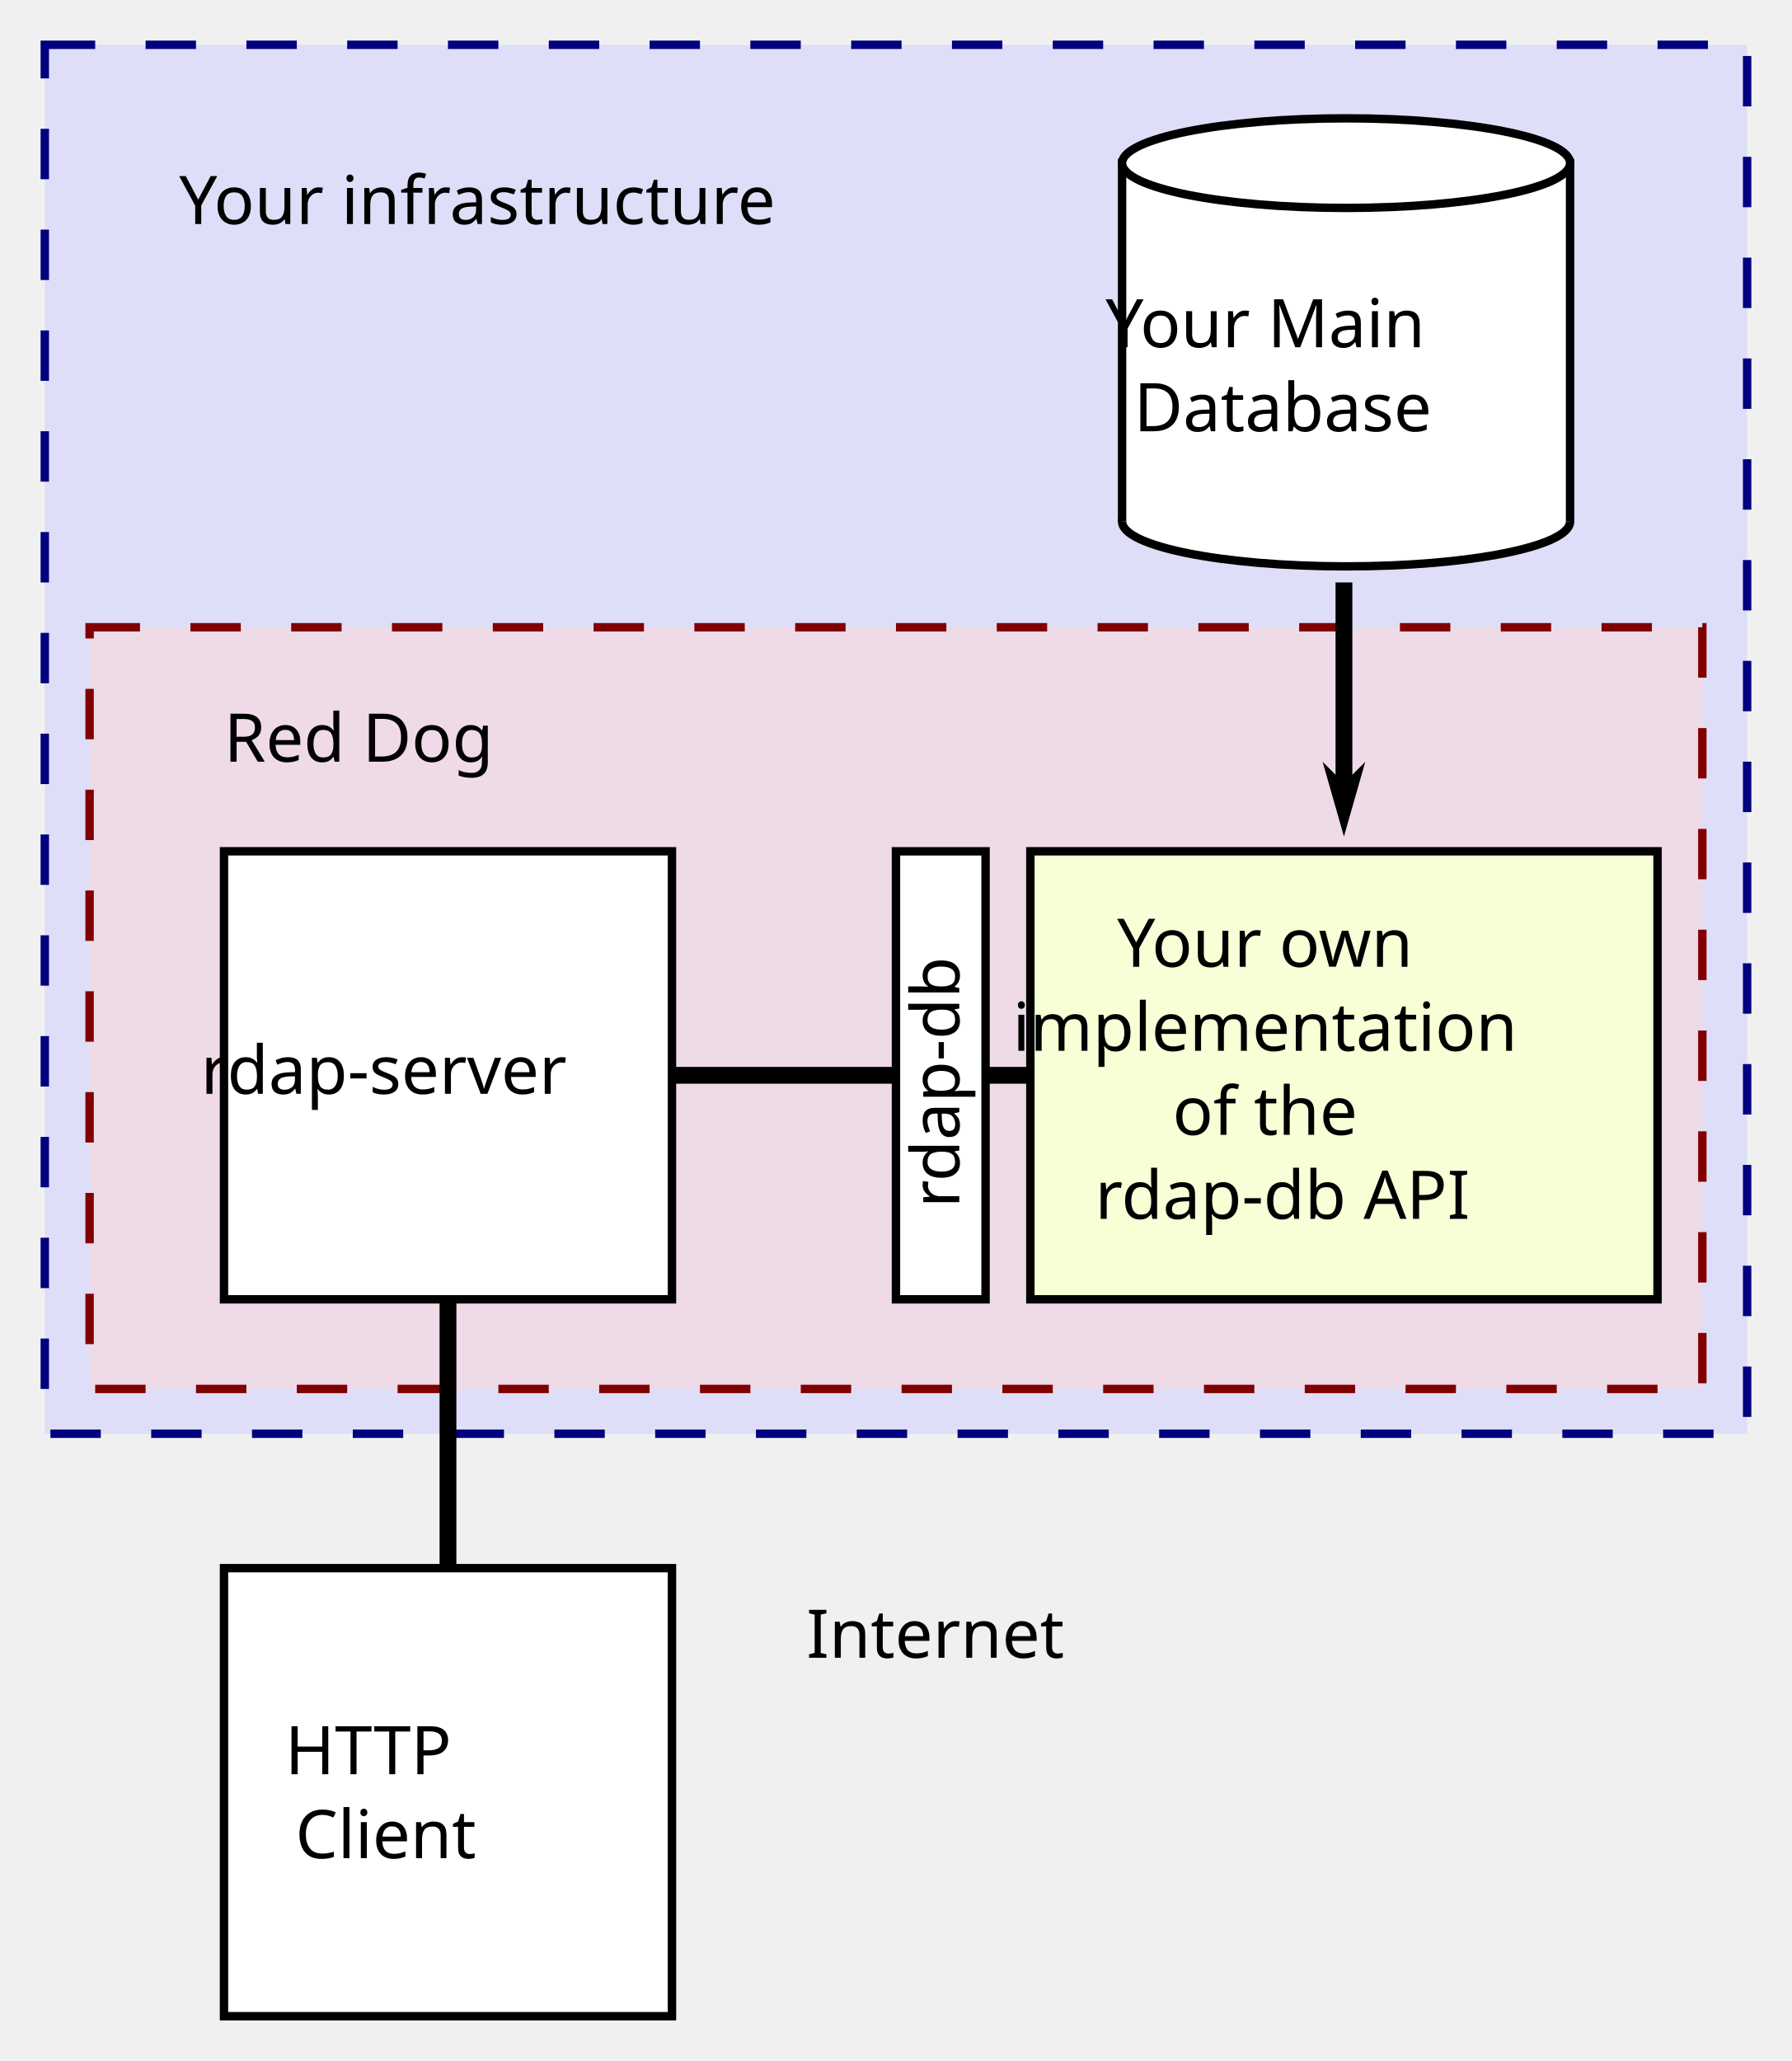
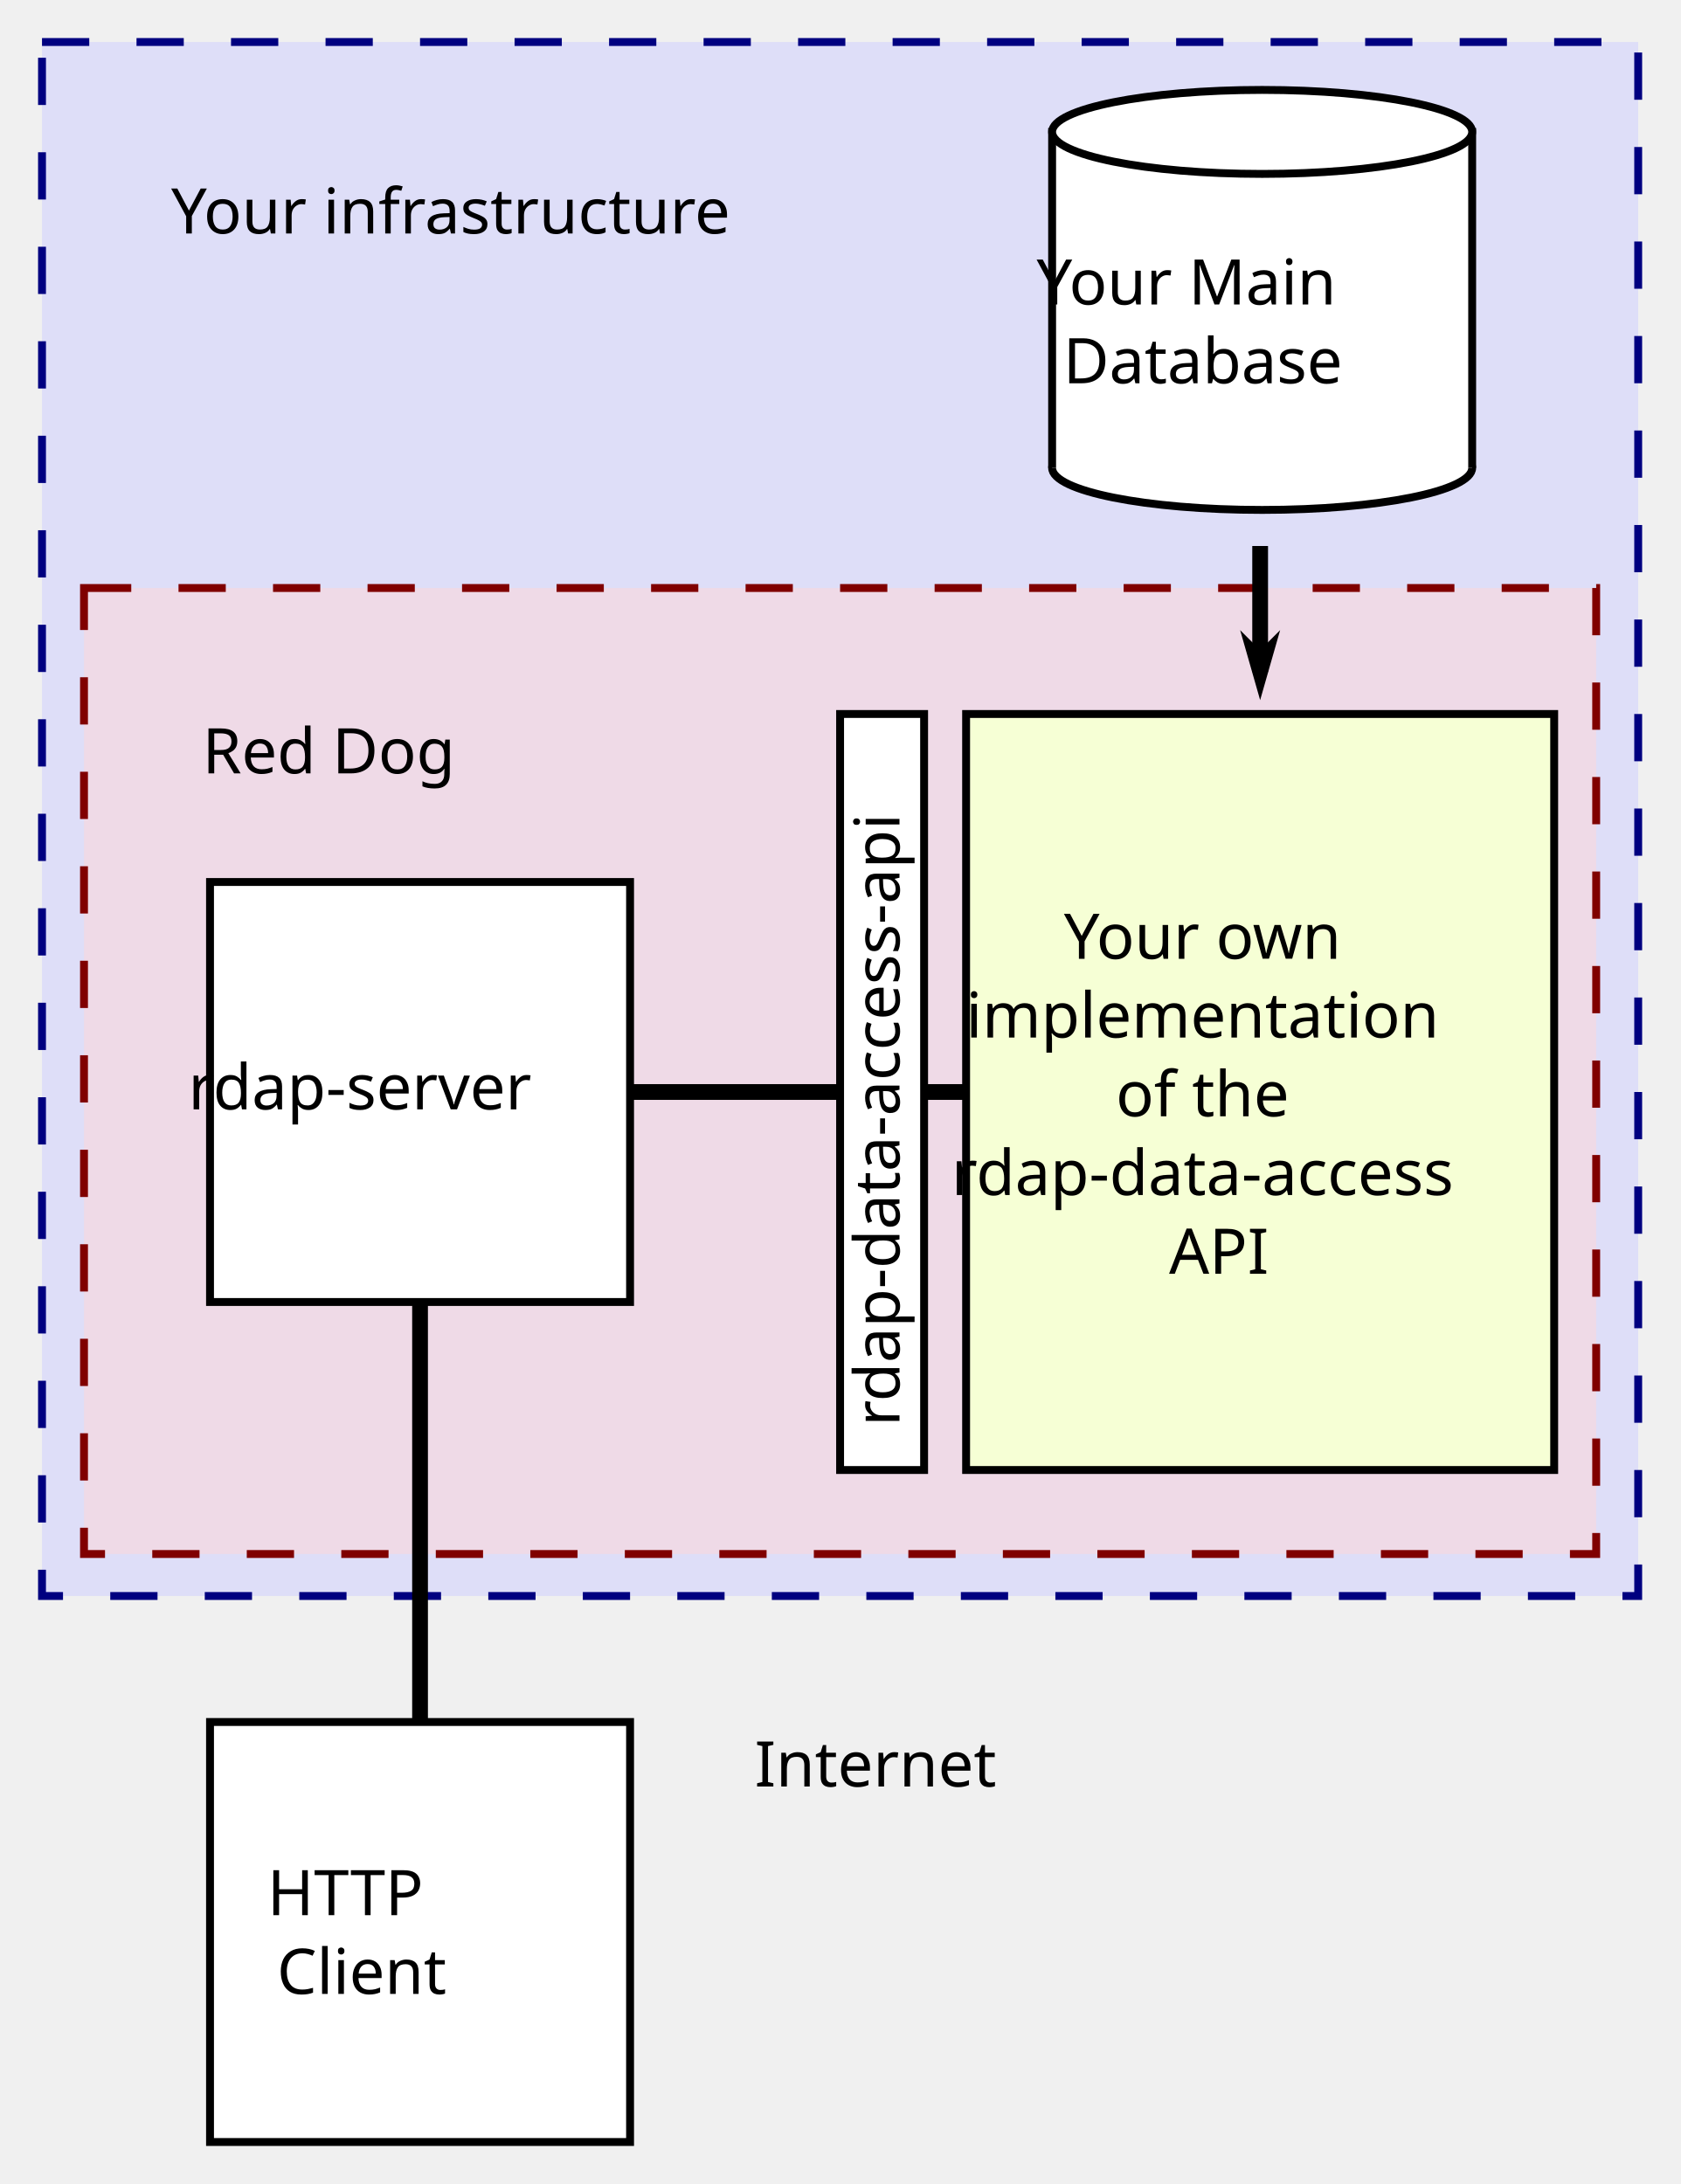
- <svg xmlns="http://www.w3.org/2000/svg" width="320" height="368" id="svg2" version="1.1">
+ <svg xmlns="http://www.w3.org/2000/svg" width="320" height="416" id="svg2" version="1.1">
  <defs id="defs4">
    <marker orient="auto" refY="0" refX="0" id="Arrow1Send" style="overflow:visible">
-       <path id="path3857" d="M 0,0 5,-5 -12.5,0 5,5 0,0 z" style="fill-rule:evenodd;stroke:#000000;stroke-width:1pt" transform="matrix(-0.2,0,0,-0.2,-1.2,0)" />
+       <path id="path3857" d="M 0,0 5,-5 -12.5,0 5,5 0,0 Z" style="fill-rule:evenodd;stroke:#000000;stroke-width:1pt" transform="matrix(-0.2,0,0,-0.2,-1.2,0)" />
    </marker>
    <marker orient="auto" refY="0" refX="0" id="Arrow1Sstart" style="overflow:visible">
-       <path id="path3854" d="M 0,0 5,-5 -12.5,0 5,5 0,0 z" style="fill-rule:evenodd;stroke:#000000;stroke-width:1pt" transform="matrix(0.2,0,0,0.2,1.2,0)" />
+       <path id="path3854" d="M 0,0 5,-5 -12.5,0 5,5 0,0 Z" style="fill-rule:evenodd;stroke:#000000;stroke-width:1pt" transform="matrix(0.2,0,0,0.2,1.2,0)" />
    </marker>
    <marker orient="auto" refY="0" refX="0" id="Arrow1Lstart" style="overflow:visible">
-       <path id="path3842" d="M 0,0 5,-5 -12.5,0 5,5 0,0 z" style="fill-rule:evenodd;stroke:#000000;stroke-width:1pt" transform="matrix(0.8,0,0,0.8,10,0)" />
+       <path id="path3842" d="M 0,0 5,-5 -12.5,0 5,5 0,0 Z" style="fill-rule:evenodd;stroke:#000000;stroke-width:1pt" transform="matrix(0.8,0,0,0.8,10,0)" />
    </marker>
  </defs>
-   <g id="layer1" transform="translate(0,-684.3622)">
-     <rect style="fill:#ccccff;fill-opacity:0.502;stroke:#000080;stroke-width:1.5;stroke-linecap:butt;stroke-linejoin:miter;stroke-miterlimit:4;stroke-opacity:1;stroke-dasharray:9, 9;stroke-dashoffset:0" id="rect3802" width="304" height="248" x="8" y="152" transform="translate(0,540.3622)" />
-     <rect style="fill:#ffd5d5;fill-opacity:0.502;stroke:#800000;stroke-width:1.5;stroke-linecap:butt;stroke-linejoin:miter;stroke-miterlimit:4;stroke-opacity:1;stroke-dasharray:9, 9;stroke-dashoffset:0" id="rect3832" width="288" height="136" x="16" y="0" transform="translate(0,796.3622)" />
-     <path style="fill:none;stroke:#000000;stroke-width:3;stroke-linecap:butt;stroke-linejoin:miter;stroke-miterlimit:4;stroke-opacity:1;stroke-dasharray:none;marker-start:url(#Arrow1Sstart);marker-end:none" d="m 240,828.362 0,-40" id="path3861" />
-     <g id="g3826" transform="translate(0,40)">
-       <rect y="796.362" x="40" height="80" width="80" id="rect2987" style="fill:#ffffff;fill-opacity:1;stroke:#000000;stroke-width:1.5;stroke-linecap:butt;stroke-linejoin:miter;stroke-miterlimit:4;stroke-opacity:1;stroke-dasharray:none;stroke-dashoffset:0" />
-       <text id="text2989" y="839.673" x="79.461" style="font-size:12px;font-style:normal;font-weight:normal;text-align:center;line-height:125%;letter-spacing:0px;word-spacing:0px;text-anchor:middle;fill:#000000;fill-opacity:1;stroke:none;font-family:Sans" xml:space="preserve">
+   <g id="layer1" transform="translate(0,-636.3622)">
+     <rect style="fill:#ccccff;fill-opacity:0.502;stroke:#000080;stroke-width:1.5;stroke-linecap:butt;stroke-linejoin:miter;stroke-miterlimit:4;stroke-dasharray:9, 9;stroke-dashoffset:0;stroke-opacity:1" id="rect3802" width="304" height="296" x="8" y="104" transform="translate(0,540.3622)" />
+     <rect style="fill:#ffd5d5;fill-opacity:0.502;stroke:#800000;stroke-width:1.5;stroke-linecap:butt;stroke-linejoin:miter;stroke-miterlimit:4;stroke-dasharray:9, 9;stroke-dashoffset:0;stroke-opacity:1" id="rect3832" width="288" height="184" x="16" y="-48" transform="translate(0,796.3622)" />
+     <path style="fill:none;stroke:#000000;stroke-width:3;stroke-linecap:butt;stroke-linejoin:miter;stroke-miterlimit:4;stroke-dasharray:none;stroke-opacity:1;marker-start:url(#Arrow1Sstart);marker-end:none" d="m 240,764.362 0,-24" id="path3861" />
+     <g id="g3826" transform="translate(0,7.999997)">
+       <rect y="796.362" x="40" height="80" width="80" id="rect2987" style="fill:#ffffff;fill-opacity:1;stroke:#000000;stroke-width:1.5;stroke-linecap:butt;stroke-linejoin:miter;stroke-miterlimit:4;stroke-dasharray:none;stroke-dashoffset:0;stroke-opacity:1" />
+       <text id="text2989" y="839.673" x="79.461" style="font-style:normal;font-weight:normal;font-size:12px;line-height:125%;font-family:Sans;text-align:center;letter-spacing:0px;word-spacing:0px;text-anchor:middle;fill:#000000;fill-opacity:1;stroke:none" xml:space="preserve">
        <tspan id="tspan3005" y="839.673" x="79.461">rdap-server</tspan>
      </text>
    </g>
    <g id="g3813" transform="translate(-136.1904,52.47363)">
-       <rect y="911.889" x="176.19" height="80" width="80" id="rect3013" style="fill:#ffffff;fill-opacity:1;stroke:#000000;stroke-width:1.5;stroke-linecap:butt;stroke-linejoin:miter;stroke-miterlimit:4;stroke-opacity:1;stroke-dasharray:none;stroke-dashoffset:0" />
-       <text id="text2993" y="948.678" x="216" style="font-size:12px;font-style:normal;font-weight:normal;text-align:center;line-height:125%;letter-spacing:0px;word-spacing:0px;text-anchor:middle;fill:#000000;fill-opacity:1;stroke:none;font-family:Sans" xml:space="preserve">
+       <rect y="911.889" x="176.19" height="80" width="80" id="rect3013" style="fill:#ffffff;fill-opacity:1;stroke:#000000;stroke-width:1.5;stroke-linecap:butt;stroke-linejoin:miter;stroke-miterlimit:4;stroke-dasharray:none;stroke-dashoffset:0;stroke-opacity:1" />
+       <text id="text2993" y="948.678" x="216" style="font-style:normal;font-weight:normal;font-size:12px;line-height:125%;font-family:Sans;text-align:center;letter-spacing:0px;word-spacing:0px;text-anchor:middle;fill:#000000;fill-opacity:1;stroke:none" xml:space="preserve">
        <tspan y="948.678" x="216" id="tspan2995">HTTP</tspan>
        <tspan y="963.678" x="216" id="tspan3812">Client</tspan>
      </text>
    </g>
-     <g id="g3052" transform="translate(16,0)">
-       <rect style="fill:#f6ffd5;fill-opacity:1;stroke:#000000;stroke-width:1.5;stroke-linecap:butt;stroke-linejoin:miter;stroke-miterlimit:4;stroke-opacity:1;stroke-dasharray:none;stroke-dashoffset:0" id="rect3025" width="112" height="80" x="168" y="836.362" />
-       <text id="text3001" y="856.988" x="223.95" style="font-size:12px;font-style:normal;font-weight:normal;text-align:center;line-height:125%;letter-spacing:0px;word-spacing:0px;text-anchor:middle;fill:#000000;fill-opacity:1;stroke:none;font-family:Sans" xml:space="preserve">
-         <tspan id="tspan3009" y="856.988" x="223.95">Your own</tspan>
-         <tspan y="871.988" x="223.95" id="tspan3872">implementation</tspan>
-         <tspan y="886.988" x="223.95" id="tspan3874">of the</tspan>
-         <tspan y="901.988" x="223.95" id="tspan3878">rdap-db API</tspan>
-       </text>
-     </g>
-     <path style="fill:none;stroke:#000000;stroke-width:3;stroke-linecap:butt;stroke-linejoin:miter;stroke-miterlimit:4;stroke-opacity:1;stroke-dasharray:none;marker-start:none" d="m 184,876.362 -64,0" id="path3834" />
-     <path style="fill:none;stroke:#000000;stroke-width:3;stroke-linecap:butt;stroke-linejoin:miter;stroke-miterlimit:4;stroke-opacity:1;stroke-dasharray:none;marker-start:none;marker-end:none" d="m 80,916.362 0,48" id="path3836" />
-     <text xml:space="preserve" style="font-size:12px;font-style:normal;font-weight:normal;line-height:125%;letter-spacing:0px;word-spacing:0px;fill:#000000;fill-opacity:1;stroke:none;font-family:Sans" x="40" y="820.362" id="text3807">
-       <tspan id="tspan3809" x="40" y="820.362">Red Dog</tspan>
+     <rect y="772.362" x="184" height="144" width="112" id="rect3025" style="fill:#f6ffd5;fill-opacity:1;stroke:#000000;stroke-width:1.5;stroke-linecap:butt;stroke-linejoin:miter;stroke-miterlimit:4;stroke-dasharray:none;stroke-dashoffset:0;stroke-opacity:1" />
+     <text xml:space="preserve" style="font-style:normal;font-weight:normal;font-size:12px;line-height:125%;font-family:Sans;text-align:center;letter-spacing:0px;word-spacing:0px;text-anchor:middle;fill:#000000;fill-opacity:1;stroke:none" x="239.95" y="818.988" id="text3001">
+       <tspan x="239.95" y="818.988" id="tspan3009">Your own</tspan>
+       <tspan id="tspan3872" x="239.95" y="833.988">implementation</tspan>
+       <tspan id="tspan3874" x="239.95" y="848.988">of the</tspan>
+       <tspan id="tspan3878" x="239.95" y="863.988">rdap-data-access</tspan>
+       <tspan id="tspan3378" x="239.95" y="878.988">API</tspan>
    </text>
-     <text xml:space="preserve" style="font-size:12px;font-style:normal;font-weight:normal;line-height:125%;letter-spacing:0px;word-spacing:0px;fill:#000000;fill-opacity:1;stroke:none;font-family:Sans" x="32" y="724.362" id="text3831">
-       <tspan id="tspan3833" x="32" y="724.362">Your infrastructure</tspan>
+     <path style="fill:none;stroke:#000000;stroke-width:3;stroke-linecap:butt;stroke-linejoin:miter;stroke-miterlimit:4;stroke-dasharray:none;stroke-opacity:1;marker-start:none" d="m 184,844.362 -64,0" id="path3834" />
+     <path style="fill:none;stroke:#000000;stroke-width:3;stroke-linecap:butt;stroke-linejoin:miter;stroke-miterlimit:4;stroke-dasharray:none;stroke-opacity:1;marker-start:none;marker-end:none" d="m 80,884.362 0,80" id="path3836" />
+     <text xml:space="preserve" style="font-style:normal;font-weight:normal;font-size:12px;line-height:125%;font-family:Sans;letter-spacing:0px;word-spacing:0px;fill:#000000;fill-opacity:1;stroke:none" x="38.55" y="783.673" id="text3807">
+       <tspan id="tspan3809" x="38.55" y="783.673">Red Dog</tspan>
    </text>
-     <text xml:space="preserve" style="font-size:12px;font-style:normal;font-weight:normal;line-height:125%;letter-spacing:0px;word-spacing:0px;fill:#000000;fill-opacity:1;stroke:none;font-family:Sans" x="144" y="980.362" id="text3835">
-       <tspan id="tspan3837" x="144" y="980.362">Internet</tspan>
+     <text xml:space="preserve" style="font-style:normal;font-weight:normal;font-size:12px;line-height:125%;font-family:Sans;letter-spacing:0px;word-spacing:0px;fill:#000000;fill-opacity:1;stroke:none" x="32.597" y="680.836" id="text3831">
+       <tspan id="tspan3833" x="32.597" y="680.836">Your infrastructure</tspan>
    </text>
-     <g id="g3044" transform="translate(32,0)">
-       <path style="fill:#ffffff;fill-opacity:1;stroke:#000000;stroke-width:1.5;stroke-linecap:butt;stroke-linejoin:miter;stroke-miterlimit:4;stroke-opacity:1;stroke-dasharray:none;stroke-dashoffset:0" id="path3845" d="m 400,344 c 0,4.418 -17.909,8 -40,8 -22.091,0 -40,-3.582 -40,-8 0,-4.418 17.909,-8 40,-8 22.091,0 40,3.582 40,8 z" transform="translate(-151.6191,433.4882)" />
-       <path style="fill:#ffffff;fill-opacity:1;stroke:#000000;stroke-width:1.5;stroke-linecap:butt;stroke-linejoin:miter;stroke-miterlimit:4;stroke-opacity:1;stroke-dashoffset:0" d="m 168.381,777.488 0,-64 80,0 0,64" id="path3847" />
-       <text xml:space="preserve" style="font-size:12px;font-style:normal;font-weight:normal;text-align:center;line-height:125%;letter-spacing:0px;word-spacing:0px;text-anchor:middle;fill:#000000;fill-opacity:1;stroke:none;font-family:Sans" x="208" y="746.362" id="text3849">
+     <text xml:space="preserve" style="font-style:normal;font-weight:normal;font-size:12px;line-height:125%;font-family:Sans;letter-spacing:0px;word-spacing:0px;fill:#000000;fill-opacity:1;stroke:none" x="143.71" y="976.651" id="text3835">
+       <tspan id="tspan3837" x="143.71" y="976.651">Internet</tspan>
+     </text>
+     <g id="g3044" transform="translate(32,-52)">
+       <ellipse style="fill:#ffffff;fill-opacity:1;stroke:#000000;stroke-width:1.5;stroke-linecap:butt;stroke-linejoin:miter;stroke-miterlimit:4;stroke-dasharray:none;stroke-dashoffset:0;stroke-opacity:1" id="path3845" transform="translate(-151.6191,433.4882)" cx="360" cy="344" rx="40" ry="8" />
+       <path style="fill:#ffffff;fill-opacity:1;stroke:#000000;stroke-width:1.5;stroke-linecap:butt;stroke-linejoin:miter;stroke-miterlimit:4;stroke-dashoffset:0;stroke-opacity:1" d="m 168.381,777.488 0,-64 80,0 0,64" id="path3847" />
+       <text xml:space="preserve" style="font-style:normal;font-weight:normal;font-size:12px;line-height:125%;font-family:Sans;text-align:center;letter-spacing:0px;word-spacing:0px;text-anchor:middle;fill:#000000;fill-opacity:1;stroke:none" x="208" y="746.362" id="text3849">
        <tspan x="208" y="746.362" id="tspan3853">Your Main</tspan>
        <tspan id="tspan3859" x="208" y="761.362">Database</tspan>
      </text>
-       <path style="fill:#ffffff;fill-opacity:1;stroke:#000000;stroke-width:1.5;stroke-linecap:butt;stroke-linejoin:miter;stroke-miterlimit:4;stroke-opacity:1;stroke-dasharray:none;stroke-dashoffset:0" id="path3855" d="m 400,288 c 0,4.418 -17.909,8 -40,8 -22.091,0 -40,-3.582 -40,-8 0,-4.418 17.909,-8 40,-8 22.091,0 40,3.582 40,8 z" transform="translate(-151.6191,425.4882)" />
+       <ellipse style="fill:#ffffff;fill-opacity:1;stroke:#000000;stroke-width:1.5;stroke-linecap:butt;stroke-linejoin:miter;stroke-miterlimit:4;stroke-dasharray:none;stroke-dashoffset:0;stroke-opacity:1" id="path3855" transform="translate(-151.6191,425.4882)" cx="360" cy="288" rx="40" ry="8" />
    </g>
    <g id="g4825" transform="matrix(0,-1,1,0,-636.3622,1116.362)">
-       <rect style="fill:#ffffff;stroke:#000000;stroke-width:1.5;stroke-linecap:butt;stroke-linejoin:miter;stroke-miterlimit:4;stroke-opacity:1;stroke-dasharray:none;stroke-dashoffset:0" id="rect4827" width="80" height="16" x="200" y="796.362" />
-       <text xml:space="preserve" style="font-size:12px;font-style:normal;font-weight:normal;line-height:125%;letter-spacing:0px;word-spacing:0px;fill:#000000;fill-opacity:1;stroke:none;font-family:Sans" x="216.334" y="807.673" id="text4829">
-         <tspan id="tspan4831" x="216.334" y="807.673">rdap-db</tspan>
+       <rect style="fill:#ffffff;stroke:#000000;stroke-width:1.5;stroke-linecap:butt;stroke-linejoin:miter;stroke-miterlimit:4;stroke-dasharray:none;stroke-dashoffset:0;stroke-opacity:1" id="rect4827" width="144" height="16" x="200" y="796.362" />
+       <text xml:space="preserve" style="font-style:normal;font-weight:normal;font-size:12px;line-height:125%;font-family:Sans;letter-spacing:0px;word-spacing:0px;fill:#000000;fill-opacity:1;stroke:none" x="208.334" y="807.673" id="text4829">
+         <tspan id="tspan4831" x="208.334" y="807.673">rdap-data-access-api</tspan>
      </text>
    </g>
  </g>
</svg>
